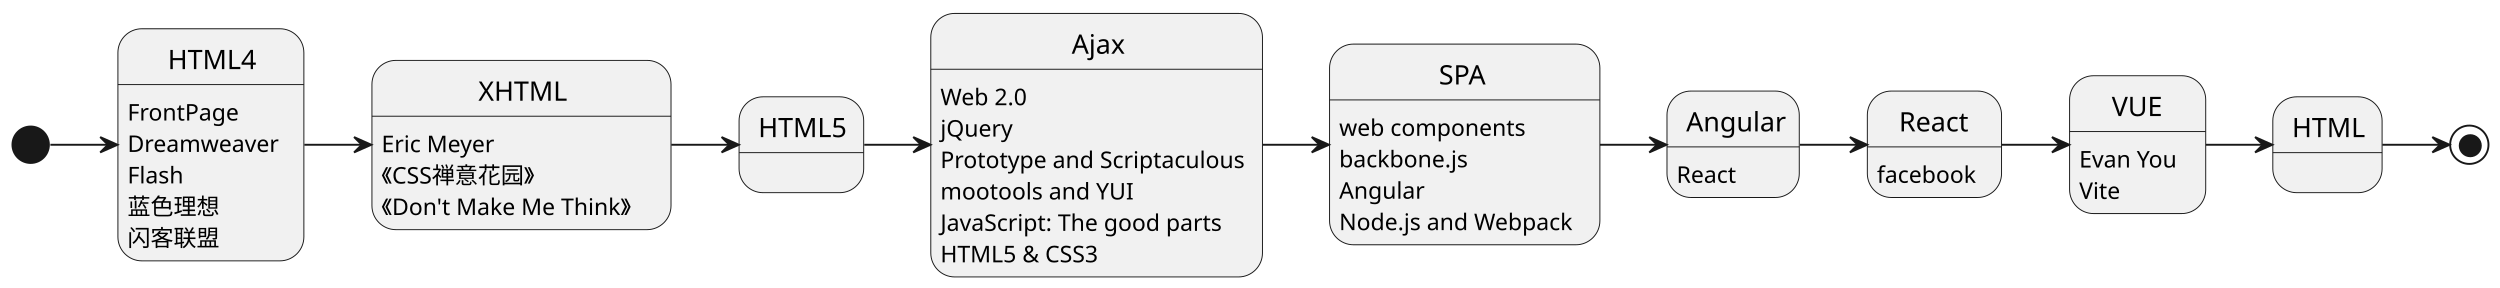
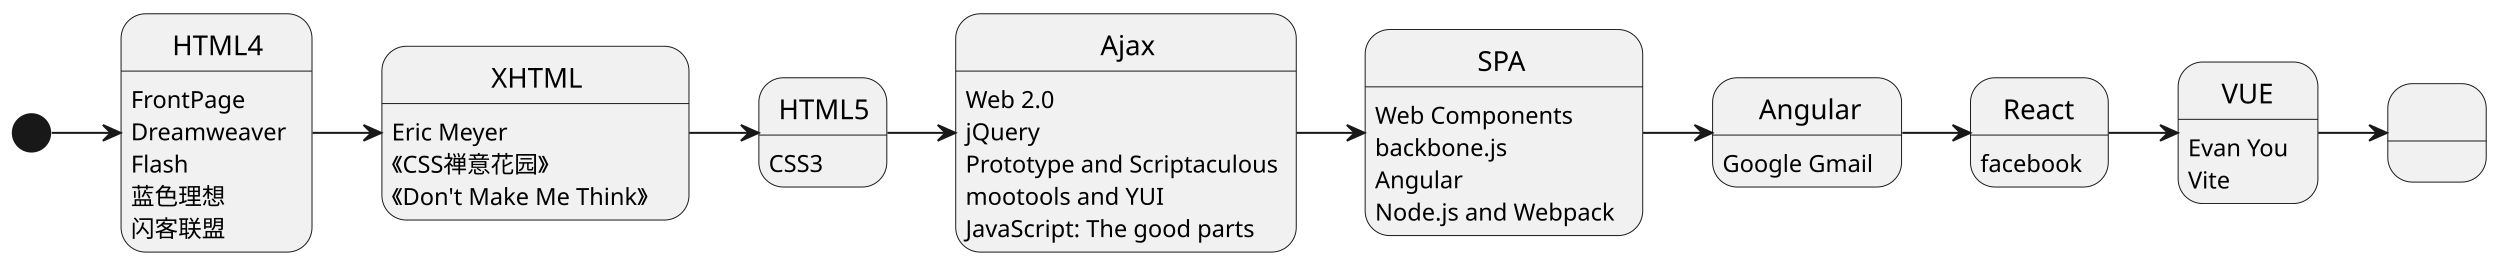
- <svg xmlns="http://www.w3.org/2000/svg" contentStyleType="text/css" height="150px" preserveAspectRatio="none" style="width:1304px;height:150px;background:#FFFFFF;" version="1.1" viewBox="0 0 1304 150" width="1304px" zoomAndPan="magnify">
+ <svg xmlns="http://www.w3.org/2000/svg" contentStyleType="text/css" height="134px" preserveAspectRatio="none" style="width:1270px;height:134px;background:#FFFFFF;" version="1.1" viewBox="0 0 1270 134" width="1270px" zoomAndPan="magnify">
  <defs />
  <g>
-     <ellipse cx="16" cy="75.5" fill="#181818" rx="10" ry="10" style="stroke:none;stroke-width:1.0;" />
+     <ellipse cx="16" cy="67.5" fill="#181818" rx="10" ry="10" style="stroke:none;stroke-width:1.0;" />
    <g id="HTML4">
-       <rect fill="#F1F1F1" height="121.064" rx="12.5" ry="12.5" style="stroke:#181818;stroke-width:0.5;" width="97" x="61.5" y="15" />
-       <line style="stroke:#181818;stroke-width:0.5;" x1="61.5" x2="158.5" y1="44.12" y2="44.12" />
-       <text fill="#000000" font-family="sans-serif" font-size="14" lengthAdjust="spacing" textLength="45" x="87.5" y="36.044">HTML4</text>
-       <text fill="#000000" font-family="sans-serif" font-size="12" lengthAdjust="spacing" textLength="57" x="66.5" y="62.872">FrontPage</text>
-       <text fill="#000000" font-family="sans-serif" font-size="12" lengthAdjust="spacing" textLength="77" x="66.5" y="79.261">Dreamweaver</text>
-       <text fill="#000000" font-family="sans-serif" font-size="12" lengthAdjust="spacing" textLength="31" x="66.5" y="95.649">Flash</text>
-       <text fill="#000000" font-family="sans-serif" font-size="12" lengthAdjust="spacing" textLength="48" x="66.5" y="112.038">蓝色理想</text>
-       <text fill="#000000" font-family="sans-serif" font-size="12" lengthAdjust="spacing" textLength="48" x="66.5" y="128.427">闪客联盟</text>
+       <rect fill="#F1F1F1" height="121.064" rx="12.5" ry="12.5" style="stroke:#181818;stroke-width:0.5;" width="97" x="61.5" y="7" />
+       <line style="stroke:#181818;stroke-width:0.5;" x1="61.5" x2="158.5" y1="36.12" y2="36.12" />
+       <text fill="#000000" font-family="sans-serif" font-size="14" lengthAdjust="spacing" textLength="45" x="87.5" y="28.044">HTML4</text>
+       <text fill="#000000" font-family="sans-serif" font-size="12" lengthAdjust="spacing" textLength="57" x="66.5" y="54.872">FrontPage</text>
+       <text fill="#000000" font-family="sans-serif" font-size="12" lengthAdjust="spacing" textLength="77" x="66.5" y="71.261">Dreamweaver</text>
+       <text fill="#000000" font-family="sans-serif" font-size="12" lengthAdjust="spacing" textLength="31" x="66.5" y="87.649">Flash</text>
+       <text fill="#000000" font-family="sans-serif" font-size="12" lengthAdjust="spacing" textLength="48" x="66.5" y="104.038">蓝色理想</text>
+       <text fill="#000000" font-family="sans-serif" font-size="12" lengthAdjust="spacing" textLength="48" x="66.5" y="120.427">闪客联盟</text>
    </g>
    <g id="XHTML">
-       <rect fill="#F1F1F1" height="88.286" rx="12.5" ry="12.5" style="stroke:#181818;stroke-width:0.5;" width="156" x="194" y="31.5" />
-       <line style="stroke:#181818;stroke-width:0.5;" x1="194" x2="350" y1="60.62" y2="60.62" />
-       <text fill="#000000" font-family="sans-serif" font-size="14" lengthAdjust="spacing" textLength="45" x="249.5" y="52.544">XHTML</text>
-       <text fill="#000000" font-family="sans-serif" font-size="12" lengthAdjust="spacing" textLength="56" x="199" y="79.372">Eric Meyer</text>
-       <text fill="#000000" font-family="sans-serif" font-size="12" lengthAdjust="spacing" textLength="97" x="199" y="95.761">《CSS禅意花园》</text>
-       <text fill="#000000" font-family="sans-serif" font-size="12" lengthAdjust="spacing" textLength="136" x="199" y="112.149">《Don't Make Me Think》</text>
+       <rect fill="#F1F1F1" height="88.286" rx="12.5" ry="12.5" style="stroke:#181818;stroke-width:0.5;" width="156" x="194" y="23.5" />
+       <line style="stroke:#181818;stroke-width:0.5;" x1="194" x2="350" y1="52.62" y2="52.62" />
+       <text fill="#000000" font-family="sans-serif" font-size="14" lengthAdjust="spacing" textLength="45" x="249.5" y="44.544">XHTML</text>
+       <text fill="#000000" font-family="sans-serif" font-size="12" lengthAdjust="spacing" textLength="56" x="199" y="71.372">Eric Meyer</text>
+       <text fill="#000000" font-family="sans-serif" font-size="12" lengthAdjust="spacing" textLength="97" x="199" y="87.761">《CSS禅意花园》</text>
+       <text fill="#000000" font-family="sans-serif" font-size="12" lengthAdjust="spacing" textLength="136" x="199" y="104.149">《Don't Make Me Think》</text>
    </g>
    <g id="HTML5">
-       <rect fill="#F1F1F1" height="50" rx="12.5" ry="12.5" style="stroke:#181818;stroke-width:0.5;" width="65" x="385.5" y="50.5" />
-       <line style="stroke:#181818;stroke-width:0.5;" x1="385.5" x2="450.5" y1="79.62" y2="79.62" />
-       <text fill="#000000" font-family="sans-serif" font-size="14" lengthAdjust="spacing" textLength="45" x="395.5" y="71.544">HTML5</text>
+       <rect fill="#F1F1F1" height="55.509" rx="12.5" ry="12.5" style="stroke:#181818;stroke-width:0.5;" width="65" x="385.5" y="39.5" />
+       <line style="stroke:#181818;stroke-width:0.5;" x1="385.5" x2="450.5" y1="68.62" y2="68.62" />
+       <text fill="#000000" font-family="sans-serif" font-size="14" lengthAdjust="spacing" textLength="45" x="395.5" y="60.544">HTML5</text>
+       <text fill="#000000" font-family="sans-serif" font-size="12" lengthAdjust="spacing" textLength="32" x="390.5" y="87.372">CSS3</text>
    </g>
    <g id="Ajax">
-       <rect fill="#F1F1F1" height="137.452" rx="12.5" ry="12.5" style="stroke:#181818;stroke-width:0.5;" width="173" x="485.5" y="7" />
+       <rect fill="#F1F1F1" height="121.064" rx="12.5" ry="12.5" style="stroke:#181818;stroke-width:0.5;" width="173" x="485.5" y="7" />
      <line style="stroke:#181818;stroke-width:0.5;" x1="485.5" x2="658.5" y1="36.12" y2="36.12" />
      <text fill="#000000" font-family="sans-serif" font-size="14" lengthAdjust="spacing" textLength="26" x="559" y="28.044">Ajax</text>
      <text fill="#000000" font-family="sans-serif" font-size="12" lengthAdjust="spacing" textLength="45" x="490.5" y="54.872">Web 2.0</text>
      <text fill="#000000" font-family="sans-serif" font-size="12" lengthAdjust="spacing" textLength="35" x="490.5" y="71.261">jQuery</text>
      <text fill="#000000" font-family="sans-serif" font-size="12" lengthAdjust="spacing" textLength="153" x="490.5" y="87.649">Prototype and Scriptaculous</text>
      <text fill="#000000" font-family="sans-serif" font-size="12" lengthAdjust="spacing" textLength="98" x="490.5" y="104.038">mootools and YUI</text>
      <text fill="#000000" font-family="sans-serif" font-size="12" lengthAdjust="spacing" textLength="145" x="490.5" y="120.427">JavaScript: The good parts</text>
-       <text fill="#000000" font-family="sans-serif" font-size="12" lengthAdjust="spacing" textLength="85" x="490.5" y="136.815">HTML5 &amp; CSS3</text>
    </g>
    <g id="SPA">
-       <rect fill="#F1F1F1" height="104.675" rx="12.5" ry="12.5" style="stroke:#181818;stroke-width:0.5;" width="141" x="693.5" y="23" />
-       <line style="stroke:#181818;stroke-width:0.5;" x1="693.5" x2="834.5" y1="52.12" y2="52.12" />
-       <text fill="#000000" font-family="sans-serif" font-size="14" lengthAdjust="spacing" textLength="27" x="750.5" y="44.044">SPA</text>
-       <text fill="#000000" font-family="sans-serif" font-size="12" lengthAdjust="spacing" textLength="95" x="698.5" y="70.872">web components</text>
-       <text fill="#000000" font-family="sans-serif" font-size="12" lengthAdjust="spacing" textLength="67" x="698.5" y="87.261">backbone.js</text>
-       <text fill="#000000" font-family="sans-serif" font-size="12" lengthAdjust="spacing" textLength="42" x="698.5" y="103.649">Angular</text>
-       <text fill="#000000" font-family="sans-serif" font-size="12" lengthAdjust="spacing" textLength="121" x="698.5" y="120.038">Node.js and Webpack</text>
+       <rect fill="#F1F1F1" height="104.675" rx="12.5" ry="12.5" style="stroke:#181818;stroke-width:0.5;" width="141" x="693.5" y="15" />
+       <line style="stroke:#181818;stroke-width:0.5;" x1="693.5" x2="834.5" y1="44.12" y2="44.12" />
+       <text fill="#000000" font-family="sans-serif" font-size="14" lengthAdjust="spacing" textLength="27" x="750.5" y="36.044">SPA</text>
+       <text fill="#000000" font-family="sans-serif" font-size="12" lengthAdjust="spacing" textLength="100" x="698.5" y="62.872">Web Components</text>
+       <text fill="#000000" font-family="sans-serif" font-size="12" lengthAdjust="spacing" textLength="67" x="698.5" y="79.261">backbone.js</text>
+       <text fill="#000000" font-family="sans-serif" font-size="12" lengthAdjust="spacing" textLength="42" x="698.5" y="95.649">Angular</text>
+       <text fill="#000000" font-family="sans-serif" font-size="12" lengthAdjust="spacing" textLength="121" x="698.5" y="112.038">Node.js and Webpack</text>
    </g>
    <g id="Angular">
-       <rect fill="#F1F1F1" height="55.509" rx="12.5" ry="12.5" style="stroke:#181818;stroke-width:0.5;" width="69" x="869.5" y="47.5" />
-       <line style="stroke:#181818;stroke-width:0.5;" x1="869.5" x2="938.5" y1="76.62" y2="76.62" />
-       <text fill="#000000" font-family="sans-serif" font-size="14" lengthAdjust="spacing" textLength="49" x="879.5" y="68.544">Angular</text>
-       <text fill="#000000" font-family="sans-serif" font-size="12" lengthAdjust="spacing" textLength="32" x="874.5" y="95.372">React</text>
+       <rect fill="#F1F1F1" height="55.509" rx="12.5" ry="12.5" style="stroke:#181818;stroke-width:0.5;" width="96" x="870" y="39.5" />
+       <line style="stroke:#181818;stroke-width:0.5;" x1="870" x2="966" y1="68.62" y2="68.62" />
+       <text fill="#000000" font-family="sans-serif" font-size="14" lengthAdjust="spacing" textLength="49" x="893.5" y="60.544">Angular</text>
+       <text fill="#000000" font-family="sans-serif" font-size="12" lengthAdjust="spacing" textLength="76" x="875" y="87.372">Google Gmail</text>
    </g>
    <g id="React">
-       <rect fill="#F1F1F1" height="55.509" rx="12.5" ry="12.5" style="stroke:#181818;stroke-width:0.5;" width="70" x="974" y="47.5" />
-       <line style="stroke:#181818;stroke-width:0.5;" x1="974" x2="1044" y1="76.62" y2="76.62" />
-       <text fill="#000000" font-family="sans-serif" font-size="14" lengthAdjust="spacing" textLength="37" x="990.5" y="68.544">React</text>
-       <text fill="#000000" font-family="sans-serif" font-size="12" lengthAdjust="spacing" textLength="50" x="979" y="95.372">facebook</text>
+       <rect fill="#F1F1F1" height="55.509" rx="12.5" ry="12.5" style="stroke:#181818;stroke-width:0.5;" width="70" x="1001" y="39.5" />
+       <line style="stroke:#181818;stroke-width:0.5;" x1="1001" x2="1071" y1="68.62" y2="68.62" />
+       <text fill="#000000" font-family="sans-serif" font-size="14" lengthAdjust="spacing" textLength="37" x="1017.5" y="60.544">React</text>
+       <text fill="#000000" font-family="sans-serif" font-size="12" lengthAdjust="spacing" textLength="50" x="1006" y="87.372">facebook</text>
    </g>
    <g id="VUE">
-       <rect fill="#F1F1F1" height="71.897" rx="12.5" ry="12.5" style="stroke:#181818;stroke-width:0.5;" width="71" x="1079.5" y="39.5" />
-       <line style="stroke:#181818;stroke-width:0.5;" x1="1079.5" x2="1150.5" y1="68.62" y2="68.62" />
-       <text fill="#000000" font-family="sans-serif" font-size="14" lengthAdjust="spacing" textLength="27" x="1101.5" y="60.544">VUE</text>
-       <text fill="#000000" font-family="sans-serif" font-size="12" lengthAdjust="spacing" textLength="51" x="1084.5" y="87.372">Evan You</text>
-       <text fill="#000000" font-family="sans-serif" font-size="12" lengthAdjust="spacing" textLength="20" x="1084.5" y="103.761">Vite</text>
+       <rect fill="#F1F1F1" height="71.897" rx="12.5" ry="12.5" style="stroke:#181818;stroke-width:0.5;" width="71" x="1106.5" y="31.5" />
+       <line style="stroke:#181818;stroke-width:0.5;" x1="1106.5" x2="1177.5" y1="60.62" y2="60.62" />
+       <text fill="#000000" font-family="sans-serif" font-size="14" lengthAdjust="spacing" textLength="27" x="1128.5" y="52.544">VUE</text>
+       <text fill="#000000" font-family="sans-serif" font-size="12" lengthAdjust="spacing" textLength="51" x="1111.5" y="79.372">Evan You</text>
+       <text fill="#000000" font-family="sans-serif" font-size="12" lengthAdjust="spacing" textLength="20" x="1111.5" y="95.761">Vite</text>
    </g>
-     <g id="HTML">
-       <rect fill="#F1F1F1" height="50" rx="12.5" ry="12.5" style="stroke:#181818;stroke-width:0.5;" width="57" x="1185.5" y="50.5" />
-       <line style="stroke:#181818;stroke-width:0.5;" x1="1185.5" x2="1242.5" y1="79.62" y2="79.62" />
-       <text fill="#000000" font-family="sans-serif" font-size="14" lengthAdjust="spacing" textLength="37" x="1195.5" y="71.544">HTML</text>
+     <g id="">
+       <rect fill="#F1F1F1" height="50" rx="12.5" ry="12.5" style="stroke:#181818;stroke-width:0.5;" width="50" x="1213" y="42.5" />
+       <line style="stroke:#181818;stroke-width:0.5;" x1="1213" x2="1263" y1="71.62" y2="71.62" />
+       <text fill="#000000" font-family="sans-serif" font-size="14" lengthAdjust="spacing" textLength="4" x="1236" y="63.544"> </text>
    </g>
-     <ellipse cx="1288" cy="75.5" fill="none" rx="10" ry="10" style="stroke:#181818;stroke-width:1.0;" />
-     <ellipse cx="1288.5" cy="76" fill="#181818" rx="6" ry="6" style="stroke:none;stroke-width:1.0;" />
    <g id="link_*start*_HTML4">
-       <path d="M26.28,75.5 C36.21,75.5 46.15,75.5 56.08,75.5 " fill="none" id="*start*-to-HTML4" style="stroke:#181818;stroke-width:1.0;" />
-       <polygon fill="#181818" points="61.27,75.5,52.27,71.5,56.27,75.5,52.27,79.5,61.27,75.5" style="stroke:#181818;stroke-width:1.0;" />
+       <path d="M26.28,67.5 C36.21,67.5 46.15,67.5 56.08,67.5 " fill="none" id="*start*-to-HTML4" style="stroke:#181818;stroke-width:1.0;" />
+       <polygon fill="#181818" points="61.27,67.5,52.27,63.5,56.27,67.5,52.27,71.5,61.27,67.5" style="stroke:#181818;stroke-width:1.0;" />
    </g>
    <g id="link_HTML4_XHTML">
-       <path d="M158.73,75.5 C168.65,75.5 178.57,75.5 188.49,75.5 " fill="none" id="HTML4-to-XHTML" style="stroke:#181818;stroke-width:1.0;" />
-       <polygon fill="#181818" points="193.68,75.5,184.68,71.5,188.68,75.5,184.68,79.5,193.68,75.5" style="stroke:#181818;stroke-width:1.0;" />
+       <path d="M158.73,67.5 C168.65,67.5 178.57,67.5 188.49,67.5 " fill="none" id="HTML4-to-XHTML" style="stroke:#181818;stroke-width:1.0;" />
+       <polygon fill="#181818" points="193.68,67.5,184.68,63.5,188.68,67.5,184.68,71.5,193.68,67.5" style="stroke:#181818;stroke-width:1.0;" />
    </g>
    <g id="link_XHTML_HTML5">
-       <path d="M350.13,75.5 C360.14,75.5 370.15,75.5 380.16,75.5 " fill="none" id="XHTML-to-HTML5" style="stroke:#181818;stroke-width:1.0;" />
-       <polygon fill="#181818" points="385.39,75.5,376.39,71.5,380.39,75.5,376.39,79.5,385.39,75.5" style="stroke:#181818;stroke-width:1.0;" />
+       <path d="M350.13,67.5 C360.14,67.5 370.15,67.5 380.16,67.5 " fill="none" id="XHTML-to-HTML5" style="stroke:#181818;stroke-width:1.0;" />
+       <polygon fill="#181818" points="385.39,67.5,376.39,63.5,380.39,67.5,376.39,71.5,385.39,67.5" style="stroke:#181818;stroke-width:1.0;" />
    </g>
    <g id="link_HTML5_Ajax">
-       <path d="M450.79,75.5 C460.6,75.5 470.41,75.5 480.22,75.5 " fill="none" id="HTML5-to-Ajax" style="stroke:#181818;stroke-width:1.0;" />
-       <polygon fill="#181818" points="485.35,75.5,476.35,71.5,480.35,75.5,476.35,79.5,485.35,75.5" style="stroke:#181818;stroke-width:1.0;" />
+       <path d="M450.79,67.5 C460.6,67.5 470.41,67.5 480.22,67.5 " fill="none" id="HTML5-to-Ajax" style="stroke:#181818;stroke-width:1.0;" />
+       <polygon fill="#181818" points="485.35,67.5,476.35,63.5,480.35,67.5,476.35,71.5,485.35,67.5" style="stroke:#181818;stroke-width:1.0;" />
    </g>
    <g id="link_Ajax_SPA">
-       <path d="M658.62,75.5 C668.44,75.5 678.25,75.5 688.07,75.5 " fill="none" id="Ajax-to-SPA" style="stroke:#181818;stroke-width:1.0;" />
-       <polygon fill="#181818" points="693.2,75.5,684.2,71.5,688.2,75.5,684.2,79.5,693.2,75.5" style="stroke:#181818;stroke-width:1.0;" />
+       <path d="M658.62,67.5 C668.44,67.5 678.25,67.5 688.07,67.5 " fill="none" id="Ajax-to-SPA" style="stroke:#181818;stroke-width:1.0;" />
+       <polygon fill="#181818" points="693.2,67.5,684.2,63.5,688.2,67.5,684.2,71.5,693.2,67.5" style="stroke:#181818;stroke-width:1.0;" />
    </g>
    <g id="link_SPA_Angular">
-       <path d="M834.55,75.5 C844.4,75.5 854.26,75.5 864.12,75.5 " fill="none" id="SPA-to-Angular" style="stroke:#181818;stroke-width:1.0;" />
-       <polygon fill="#181818" points="869.27,75.5,860.27,71.5,864.27,75.5,860.27,79.5,869.27,75.5" style="stroke:#181818;stroke-width:1.0;" />
+       <path d="M834.68,67.5 C844.66,67.5 854.64,67.5 864.62,67.5 " fill="none" id="SPA-to-Angular" style="stroke:#181818;stroke-width:1.0;" />
+       <polygon fill="#181818" points="869.83,67.5,860.83,63.5,864.83,67.5,860.83,71.5,869.83,67.5" style="stroke:#181818;stroke-width:1.0;" />
    </g>
    <g id="link_Angular_React">
-       <path d="M938.86,75.5 C948.82,75.5 958.77,75.5 968.73,75.5 " fill="none" id="Angular-to-React" style="stroke:#181818;stroke-width:1.0;" />
-       <polygon fill="#181818" points="973.93,75.5,964.93,71.5,968.93,75.5,964.93,79.5,973.93,75.5" style="stroke:#181818;stroke-width:1.0;" />
+       <path d="M966.4,67.5 C976.2,67.5 986,67.5 995.8,67.5 " fill="none" id="Angular-to-React" style="stroke:#181818;stroke-width:1.0;" />
+       <polygon fill="#181818" points="1000.93,67.5,991.93,63.5,995.93,67.5,991.93,71.5,1000.93,67.5" style="stroke:#181818;stroke-width:1.0;" />
    </g>
    <g id="link_React_VUE">
-       <path d="M1044.2,75.5 C1054.17,75.5 1064.14,75.5 1074.11,75.5 " fill="none" id="React-to-VUE" style="stroke:#181818;stroke-width:1.0;" />
-       <polygon fill="#181818" points="1079.32,75.5,1070.32,71.5,1074.32,75.5,1070.32,79.5,1079.32,75.5" style="stroke:#181818;stroke-width:1.0;" />
+       <path d="M1071.2,67.5 C1081.17,67.5 1091.14,67.5 1101.11,67.5 " fill="none" id="React-to-VUE" style="stroke:#181818;stroke-width:1.0;" />
+       <polygon fill="#181818" points="1106.32,67.5,1097.32,63.5,1101.32,67.5,1097.32,71.5,1106.32,67.5" style="stroke:#181818;stroke-width:1.0;" />
    </g>
-     <g id="link_VUE_HTML">
-       <path d="M1150.58,75.5 C1160.42,75.5 1170.27,75.5 1180.11,75.5 " fill="none" id="VUE-to-HTML" style="stroke:#181818;stroke-width:1.0;" />
-       <polygon fill="#181818" points="1185.26,75.5,1176.26,71.5,1180.26,75.5,1176.26,79.5,1185.26,75.5" style="stroke:#181818;stroke-width:1.0;" />
-     </g>
-     <g id="link_HTML_*end*">
-       <path d="M1242.62,75.5 C1252.58,75.5 1262.54,75.5 1272.51,75.5 " fill="none" id="HTML-to-*end*" style="stroke:#181818;stroke-width:1.0;" />
-       <polygon fill="#181818" points="1277.72,75.5,1268.72,71.5,1272.72,75.5,1268.72,79.5,1277.72,75.5" style="stroke:#181818;stroke-width:1.0;" />
+     <g id="link_VUE_">
+       <path d="M1177.62,67.5 C1187.53,67.5 1197.44,67.5 1207.35,67.5 " fill="none" id="VUE-to-" style="stroke:#181818;stroke-width:1.0;" />
+       <polygon fill="#181818" points="1212.53,67.5,1203.53,63.5,1207.53,67.5,1203.53,71.5,1212.53,67.5" style="stroke:#181818;stroke-width:1.0;" />
    </g>
  </g>
</svg>
